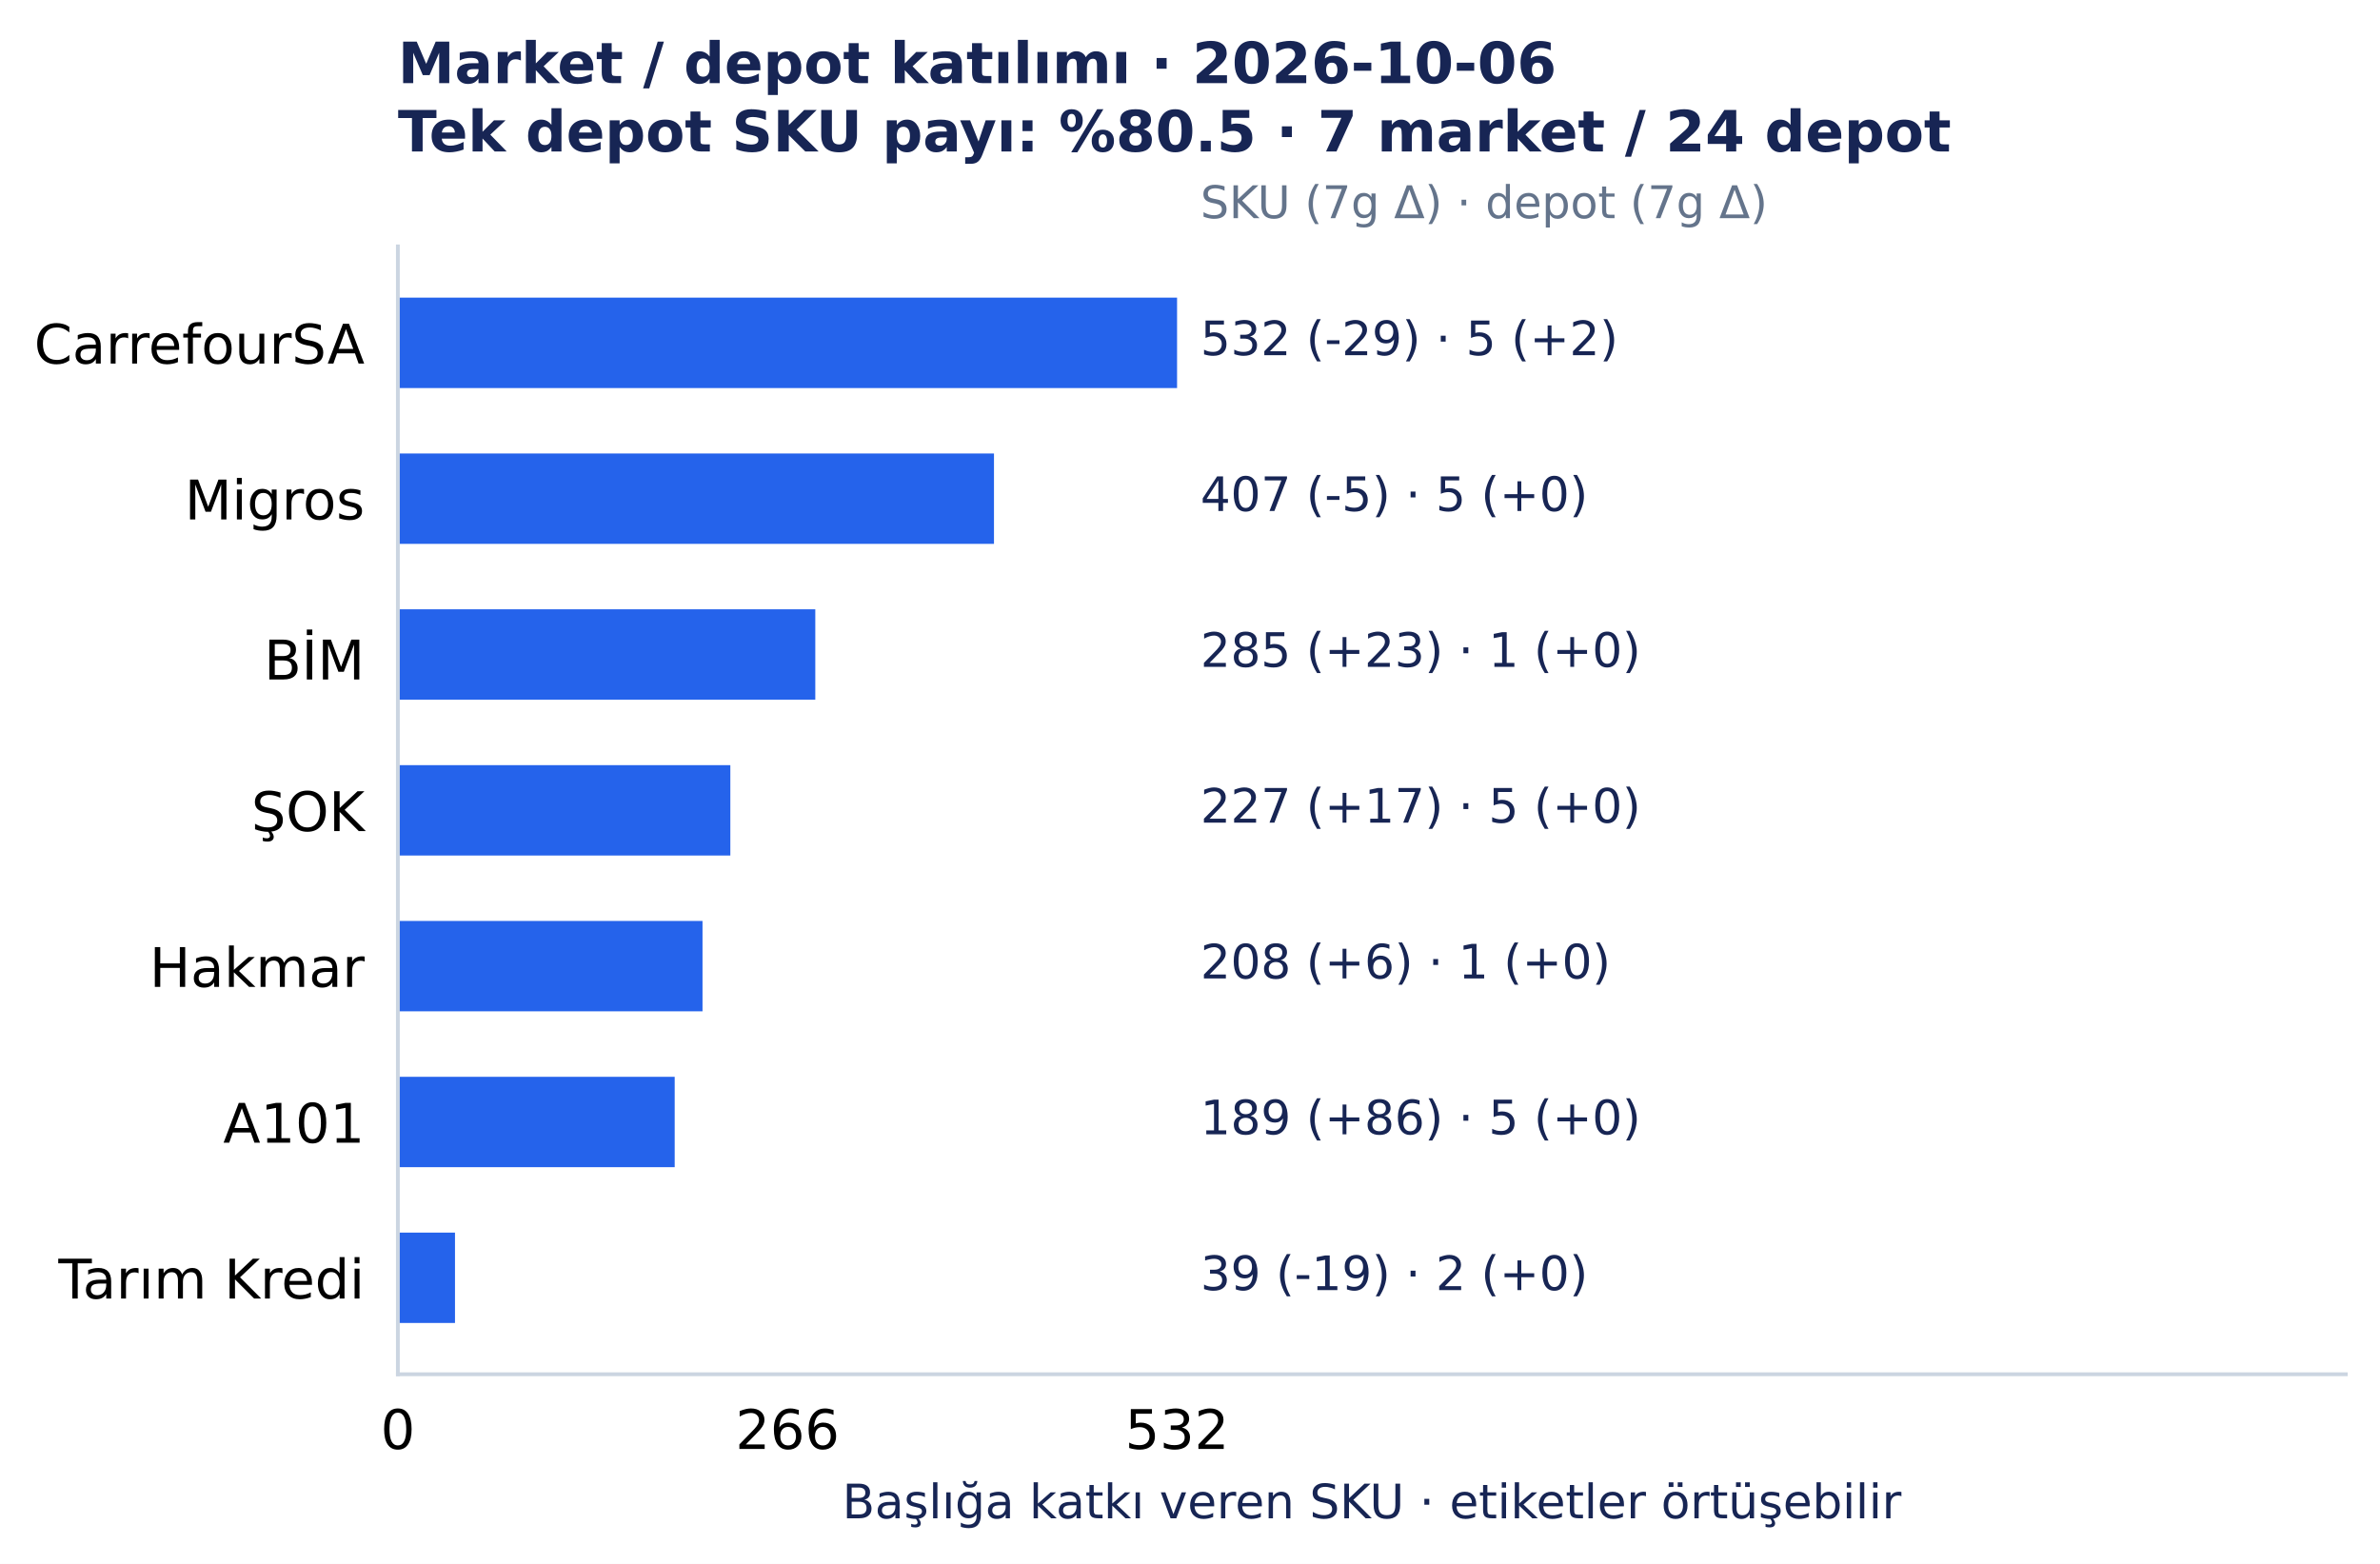
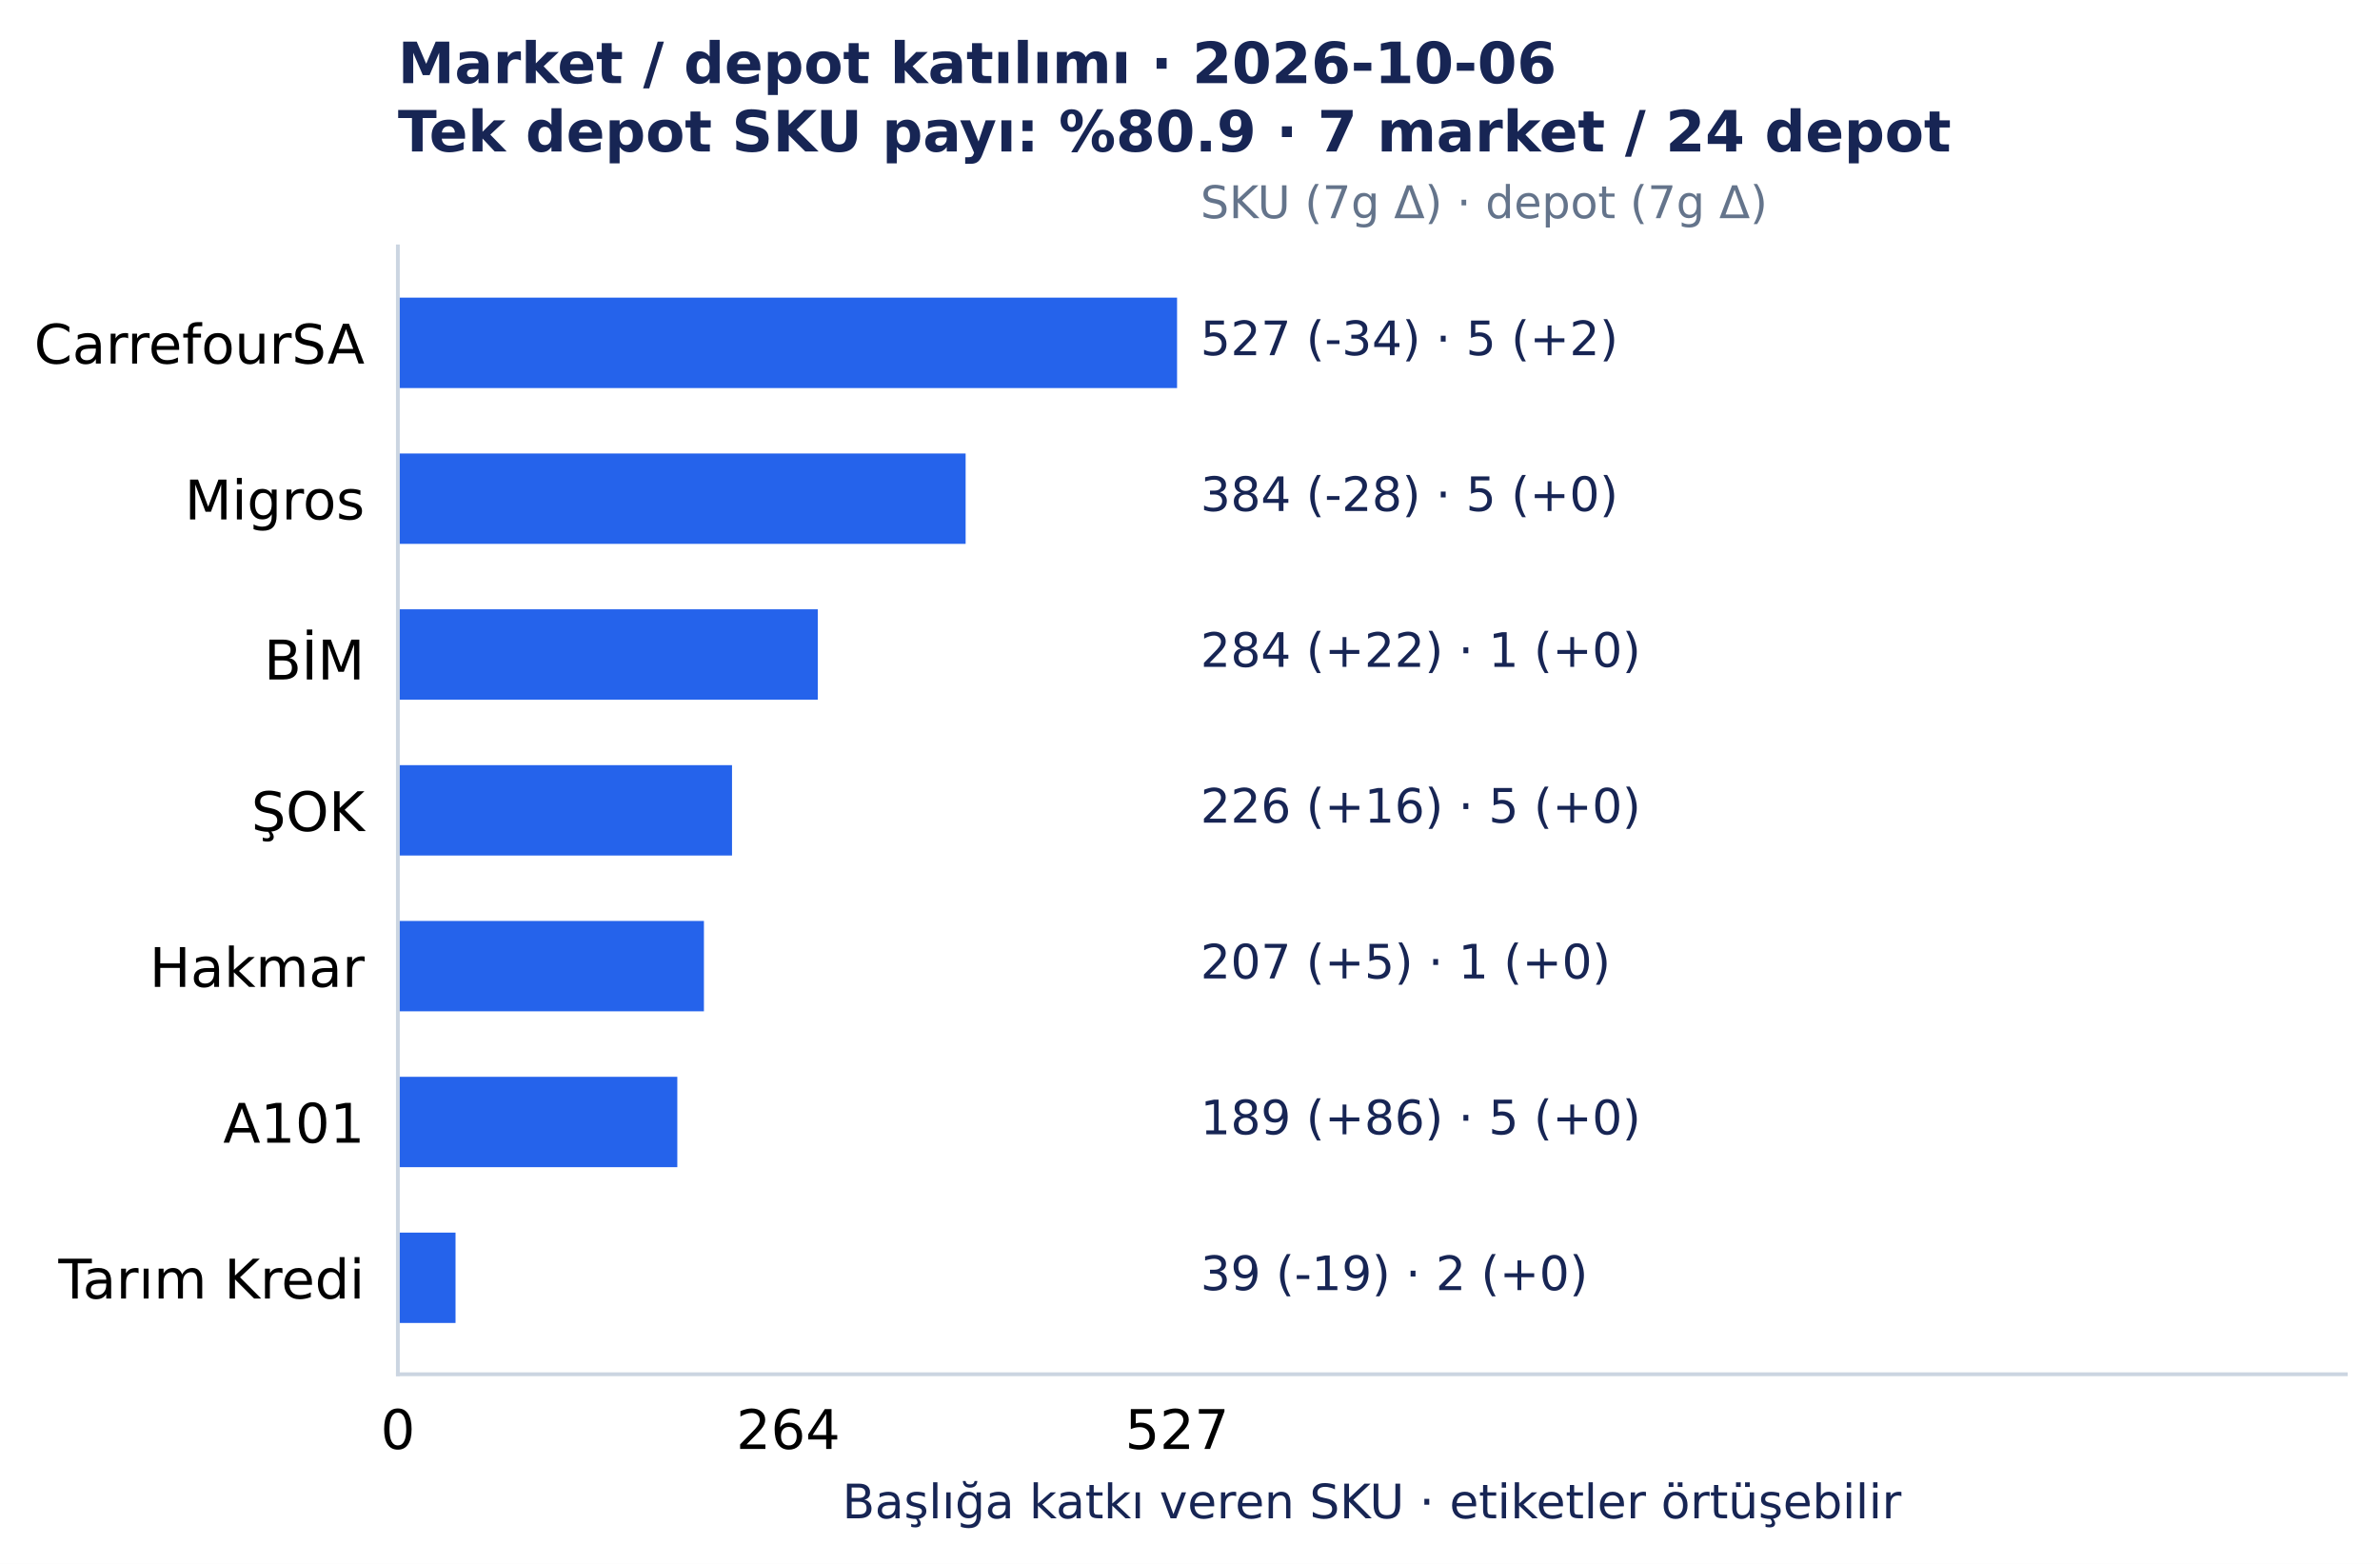
<svg xmlns="http://www.w3.org/2000/svg" width="501.492pt" height="329.548pt" viewBox="0 0 501.492 329.548" version="1.1">
  <defs>
    <style type="text/css">*{stroke-linejoin: round; stroke-linecap: butt}</style>
  </defs>
  <g id="figure_1">
    <g id="patch_1">
      <path d="M 0 329.548 L 501.492 329.548 L 501.492 0 L 0 0 z " style="fill: #ffffff" />
    </g>
    <g id="axes_1">
      <g id="patch_2">
        <path d="M 83.836 289.594 L 494.292 289.594 L 494.292 51.923 L 83.836 51.923 z " style="fill: #ffffff" />
      </g>
      <g id="matplotlib.axis_1">
        <g id="xtick_1">
          <g id="line2d_1" />
          <g id="text_1">
            <text style="font-size: 11.5px; font-family: 'DejaVu Sans', 'Bitstream Vera Sans', 'Computer Modern Sans Serif', 'Lucida Grande', 'Verdana', 'Geneva', 'Lucid', 'Arial', 'Helvetica', 'Avant Garde', sans-serif; text-anchor: middle" x="83.836" y="305.331" transform="rotate(-0 83.83609 305.3312)">0</text>
          </g>
        </g>
        <g id="xtick_2">
          <g id="line2d_2" />
          <g id="text_2">
-             <text style="font-size: 11.5px; font-family: 'DejaVu Sans', 'Bitstream Vera Sans', 'Computer Modern Sans Serif', 'Lucida Grande', 'Verdana', 'Geneva', 'Lucid', 'Arial', 'Helvetica', 'Avant Garde', sans-serif; text-anchor: middle" x="165.927" y="305.331" transform="rotate(-0 165.9273 305.3312)">266</text>
+             <text style="font-size: 11.5px; font-family: 'DejaVu Sans', 'Bitstream Vera Sans', 'Computer Modern Sans Serif', 'Lucida Grande', 'Verdana', 'Geneva', 'Lucid', 'Arial', 'Helvetica', 'Avant Garde', sans-serif; text-anchor: middle" x="166.083" y="305.331" transform="rotate(-0 166.0831 305.3312)">264</text>
          </g>
        </g>
        <g id="xtick_3">
          <g id="line2d_3" />
          <g id="text_3">
-             <text style="font-size: 11.5px; font-family: 'DejaVu Sans', 'Bitstream Vera Sans', 'Computer Modern Sans Serif', 'Lucida Grande', 'Verdana', 'Geneva', 'Lucid', 'Arial', 'Helvetica', 'Avant Garde', sans-serif; text-anchor: middle" x="248.019" y="305.331" transform="rotate(-0 248.0186 305.3312)">532</text>
+             <text style="font-size: 11.5px; font-family: 'DejaVu Sans', 'Bitstream Vera Sans', 'Computer Modern Sans Serif', 'Lucida Grande', 'Verdana', 'Geneva', 'Lucid', 'Arial', 'Helvetica', 'Avant Garde', sans-serif; text-anchor: middle" x="248.019" y="305.331" transform="rotate(-0 248.0186 305.3312)">527</text>
          </g>
        </g>
        <g id="text_4">
          <text style="font-size: 10px; font-family: 'DejaVu Sans', 'Bitstream Vera Sans', 'Computer Modern Sans Serif', 'Lucida Grande', 'Verdana', 'Geneva', 'Lucid', 'Arial', 'Helvetica', 'Avant Garde', sans-serif; text-anchor: middle; fill: #172554" x="289.064" y="319.945" transform="rotate(-0 289.0642 319.9455)">Başlığa katkı veren SKU · etiketler örtüşebilir</text>
        </g>
      </g>
      <g id="matplotlib.axis_2">
        <g id="ytick_1">
          <g id="line2d_4" />
          <g id="text_5">
            <text style="font-size: 11.5px; font-family: 'DejaVu Sans', 'Bitstream Vera Sans', 'Computer Modern Sans Serif', 'Lucida Grande', 'Verdana', 'Geneva', 'Lucid', 'Arial', 'Helvetica', 'Avant Garde', sans-serif; text-anchor: end" x="76.836" y="76.618" transform="rotate(-0 76.83609 76.61754)">CarrefourSA</text>
          </g>
        </g>
        <g id="ytick_2">
          <g id="line2d_5" />
          <g id="text_6">
            <text style="font-size: 11.5px; font-family: 'DejaVu Sans', 'Bitstream Vera Sans', 'Computer Modern Sans Serif', 'Lucida Grande', 'Verdana', 'Geneva', 'Lucid', 'Arial', 'Helvetica', 'Avant Garde', sans-serif; text-anchor: end" x="76.836" y="109.454" transform="rotate(-0 76.83609 109.4541)">Migros</text>
          </g>
        </g>
        <g id="ytick_3">
          <g id="line2d_6" />
          <g id="text_7">
            <text style="font-size: 11.5px; font-family: 'DejaVu Sans', 'Bitstream Vera Sans', 'Computer Modern Sans Serif', 'Lucida Grande', 'Verdana', 'Geneva', 'Lucid', 'Arial', 'Helvetica', 'Avant Garde', sans-serif; text-anchor: end" x="76.836" y="143.177" transform="rotate(-0 76.83609 143.1775)">BİM</text>
          </g>
        </g>
        <g id="ytick_4">
          <g id="line2d_7" />
          <g id="text_8">
            <text style="font-size: 11.5px; font-family: 'DejaVu Sans', 'Bitstream Vera Sans', 'Computer Modern Sans Serif', 'Lucida Grande', 'Verdana', 'Geneva', 'Lucid', 'Arial', 'Helvetica', 'Avant Garde', sans-serif; text-anchor: end" x="76.836" y="175.127" transform="rotate(-0 76.83609 175.1269)">ŞOK</text>
          </g>
        </g>
        <g id="ytick_5">
          <g id="line2d_8" />
          <g id="text_9">
            <text style="font-size: 11.5px; font-family: 'DejaVu Sans', 'Bitstream Vera Sans', 'Computer Modern Sans Serif', 'Lucida Grande', 'Verdana', 'Geneva', 'Lucid', 'Arial', 'Helvetica', 'Avant Garde', sans-serif; text-anchor: end" x="76.836" y="207.964" transform="rotate(-0 76.83609 207.9639)">Hakmar</text>
          </g>
        </g>
        <g id="ytick_6">
          <g id="line2d_9" />
          <g id="text_10">
            <text style="font-size: 11.5px; font-family: 'DejaVu Sans', 'Bitstream Vera Sans', 'Computer Modern Sans Serif', 'Lucida Grande', 'Verdana', 'Geneva', 'Lucid', 'Arial', 'Helvetica', 'Avant Garde', sans-serif; text-anchor: end" x="76.836" y="240.8" transform="rotate(-0 76.83609 240.8001)">A101</text>
          </g>
        </g>
        <g id="ytick_7">
          <g id="line2d_10" />
          <g id="text_11">
            <text style="font-size: 11.5px; font-family: 'DejaVu Sans', 'Bitstream Vera Sans', 'Computer Modern Sans Serif', 'Lucida Grande', 'Verdana', 'Geneva', 'Lucid', 'Arial', 'Helvetica', 'Avant Garde', sans-serif; text-anchor: end" x="76.836" y="273.637" transform="rotate(-0 76.83609 273.6372)">Tarım Kredi</text>
          </g>
        </g>
      </g>
      <g id="patch_3">
-         <path d="M 83.836 62.726 L 248.019 62.726 L 248.019 81.771 L 83.836 81.771 z " clip-path="url(#p959165df24)" style="fill: #2563eb" />
+         <path d="M 83.836 62.726 L 248.019 62.726 L 248.019 81.771 L 83.836 81.771 z " clip-path="url(#p7150c4acc0)" style="fill: #2563eb" />
      </g>
      <g id="patch_4">
-         <path d="M 83.836 95.562 L 209.442 95.562 L 209.442 114.608 L 83.836 114.608 z " clip-path="url(#p959165df24)" style="fill: #2563eb" />
+         <path d="M 83.836 95.562 L 203.468 95.562 L 203.468 114.608 L 83.836 114.608 z " clip-path="url(#p7150c4acc0)" style="fill: #2563eb" />
      </g>
      <g id="patch_5">
-         <path d="M 83.836 128.399 L 171.791 128.399 L 171.791 147.444 L 83.836 147.444 z " clip-path="url(#p959165df24)" style="fill: #2563eb" />
+         <path d="M 83.836 128.399 L 172.314 128.399 L 172.314 147.444 L 83.836 147.444 z " clip-path="url(#p7150c4acc0)" style="fill: #2563eb" />
      </g>
      <g id="patch_6">
-         <path d="M 83.836 161.236 L 153.891 161.236 L 153.891 180.281 L 83.836 180.281 z " clip-path="url(#p959165df24)" style="fill: #2563eb" />
+         <path d="M 83.836 161.236 L 154.245 161.236 L 154.245 180.281 L 83.836 180.281 z " clip-path="url(#p7150c4acc0)" style="fill: #2563eb" />
      </g>
      <g id="patch_7">
-         <path d="M 83.836 194.072 L 148.028 194.072 L 148.028 213.117 L 83.836 213.117 z " clip-path="url(#p959165df24)" style="fill: #2563eb" />
+         <path d="M 83.836 194.072 L 148.325 194.072 L 148.325 213.117 L 83.836 213.117 z " clip-path="url(#p7150c4acc0)" style="fill: #2563eb" />
      </g>
      <g id="patch_8">
-         <path d="M 83.836 226.909 L 142.164 226.909 L 142.164 245.954 L 83.836 245.954 z " clip-path="url(#p959165df24)" style="fill: #2563eb" />
+         <path d="M 83.836 226.909 L 142.717 226.909 L 142.717 245.954 L 83.836 245.954 z " clip-path="url(#p7150c4acc0)" style="fill: #2563eb" />
      </g>
      <g id="patch_9">
-         <path d="M 83.836 259.745 L 95.872 259.745 L 95.872 278.791 L 83.836 278.791 z " clip-path="url(#p959165df24)" style="fill: #2563eb" />
+         <path d="M 83.836 259.745 L 95.986 259.745 L 95.986 278.791 L 83.836 278.791 z " clip-path="url(#p7150c4acc0)" style="fill: #2563eb" />
      </g>
      <g id="patch_10">
        <path d="M 83.836 289.594 L 83.836 51.923 " style="fill: none; stroke: #cbd5e1; stroke-width: 0.8; stroke-linejoin: miter; stroke-linecap: square" />
      </g>
      <g id="patch_11">
        <path d="M 83.836 289.594 L 494.292 289.594 " style="fill: none; stroke: #cbd5e1; stroke-width: 0.8; stroke-linejoin: miter; stroke-linecap: square" />
      </g>
      <g id="text_12">
-         <text style="font-size: 10px; font-family: 'DejaVu Sans', 'Bitstream Vera Sans', 'Computer Modern Sans Serif', 'Lucida Grande', 'Verdana', 'Geneva', 'Lucid', 'Arial', 'Helvetica', 'Avant Garde', sans-serif; text-anchor: start; fill: #172554" x="252.944" y="74.846" transform="rotate(-0 252.9441 74.84609)">532 (-29)  ·  5 (+2)</text>
+         <text style="font-size: 10px; font-family: 'DejaVu Sans', 'Bitstream Vera Sans', 'Computer Modern Sans Serif', 'Lucida Grande', 'Verdana', 'Geneva', 'Lucid', 'Arial', 'Helvetica', 'Avant Garde', sans-serif; text-anchor: start; fill: #172554" x="252.944" y="74.846" transform="rotate(-0 252.9441 74.84609)">527 (-34)  ·  5 (+2)</text>
      </g>
      <g id="text_13">
-         <text style="font-size: 10px; font-family: 'DejaVu Sans', 'Bitstream Vera Sans', 'Computer Modern Sans Serif', 'Lucida Grande', 'Verdana', 'Geneva', 'Lucid', 'Arial', 'Helvetica', 'Avant Garde', sans-serif; text-anchor: start; fill: #172554" x="252.944" y="107.683" transform="rotate(-0 252.9441 107.6827)">407 (-5)  ·  5 (+0)</text>
+         <text style="font-size: 10px; font-family: 'DejaVu Sans', 'Bitstream Vera Sans', 'Computer Modern Sans Serif', 'Lucida Grande', 'Verdana', 'Geneva', 'Lucid', 'Arial', 'Helvetica', 'Avant Garde', sans-serif; text-anchor: start; fill: #172554" x="252.944" y="107.683" transform="rotate(-0 252.9441 107.6827)">384 (-28)  ·  5 (+0)</text>
      </g>
      <g id="text_14">
-         <text style="font-size: 10px; font-family: 'DejaVu Sans', 'Bitstream Vera Sans', 'Computer Modern Sans Serif', 'Lucida Grande', 'Verdana', 'Geneva', 'Lucid', 'Arial', 'Helvetica', 'Avant Garde', sans-serif; text-anchor: start; fill: #172554" x="252.944" y="140.519" transform="rotate(-0 252.9441 140.5193)">285 (+23)  ·  1 (+0)</text>
+         <text style="font-size: 10px; font-family: 'DejaVu Sans', 'Bitstream Vera Sans', 'Computer Modern Sans Serif', 'Lucida Grande', 'Verdana', 'Geneva', 'Lucid', 'Arial', 'Helvetica', 'Avant Garde', sans-serif; text-anchor: start; fill: #172554" x="252.944" y="140.519" transform="rotate(-0 252.9441 140.5193)">284 (+22)  ·  1 (+0)</text>
      </g>
      <g id="text_15">
-         <text style="font-size: 10px; font-family: 'DejaVu Sans', 'Bitstream Vera Sans', 'Computer Modern Sans Serif', 'Lucida Grande', 'Verdana', 'Geneva', 'Lucid', 'Arial', 'Helvetica', 'Avant Garde', sans-serif; text-anchor: start; fill: #172554" x="252.944" y="173.356" transform="rotate(-0 252.9441 173.3559)">227 (+17)  ·  5 (+0)</text>
+         <text style="font-size: 10px; font-family: 'DejaVu Sans', 'Bitstream Vera Sans', 'Computer Modern Sans Serif', 'Lucida Grande', 'Verdana', 'Geneva', 'Lucid', 'Arial', 'Helvetica', 'Avant Garde', sans-serif; text-anchor: start; fill: #172554" x="252.944" y="173.356" transform="rotate(-0 252.9441 173.3559)">226 (+16)  ·  5 (+0)</text>
      </g>
      <g id="text_16">
-         <text style="font-size: 10px; font-family: 'DejaVu Sans', 'Bitstream Vera Sans', 'Computer Modern Sans Serif', 'Lucida Grande', 'Verdana', 'Geneva', 'Lucid', 'Arial', 'Helvetica', 'Avant Garde', sans-serif; text-anchor: start; fill: #172554" x="252.944" y="206.193" transform="rotate(-0 252.9441 206.1925)">208 (+6)  ·  1 (+0)</text>
+         <text style="font-size: 10px; font-family: 'DejaVu Sans', 'Bitstream Vera Sans', 'Computer Modern Sans Serif', 'Lucida Grande', 'Verdana', 'Geneva', 'Lucid', 'Arial', 'Helvetica', 'Avant Garde', sans-serif; text-anchor: start; fill: #172554" x="252.944" y="206.193" transform="rotate(-0 252.9441 206.1925)">207 (+5)  ·  1 (+0)</text>
      </g>
      <g id="text_17">
        <text style="font-size: 10px; font-family: 'DejaVu Sans', 'Bitstream Vera Sans', 'Computer Modern Sans Serif', 'Lucida Grande', 'Verdana', 'Geneva', 'Lucid', 'Arial', 'Helvetica', 'Avant Garde', sans-serif; text-anchor: start; fill: #172554" x="252.944" y="239.029" transform="rotate(-0 252.9441 239.0291)">189 (+86)  ·  5 (+0)</text>
      </g>
      <g id="text_18">
        <text style="font-size: 10px; font-family: 'DejaVu Sans', 'Bitstream Vera Sans', 'Computer Modern Sans Serif', 'Lucida Grande', 'Verdana', 'Geneva', 'Lucid', 'Arial', 'Helvetica', 'Avant Garde', sans-serif; text-anchor: start; fill: #172554" x="252.944" y="271.866" transform="rotate(-0 252.9441 271.8657)">39 (-19)  ·  2 (+0)</text>
      </g>
      <g id="text_19">
        <text style="font-size: 9.5px; font-family: 'DejaVu Sans', 'Bitstream Vera Sans', 'Computer Modern Sans Serif', 'Lucida Grande', 'Verdana', 'Geneva', 'Lucid', 'Arial', 'Helvetica', 'Avant Garde', sans-serif; text-anchor: start; fill: #64748b" x="252.944" y="45.979" transform="rotate(-0 252.9441 45.97915)">SKU (7g Δ) · depot (7g Δ)</text>
      </g>
      <g id="text_20">
        <text style="font-weight: 700; font-size: 12px; font-family: 'DejaVu Sans', 'Bitstream Vera Sans', 'Computer Modern Sans Serif', 'Lucida Grande', 'Verdana', 'Geneva', 'Lucid', 'Arial', 'Helvetica', 'Avant Garde', sans-serif; fill: #172554" transform="translate(83.83609 17.5193)">Market / depot katılımı · 2026-10-06</text>
-         <text style="font-weight: 700; font-size: 12px; font-family: 'DejaVu Sans', 'Bitstream Vera Sans', 'Computer Modern Sans Serif', 'Lucida Grande', 'Verdana', 'Geneva', 'Lucid', 'Arial', 'Helvetica', 'Avant Garde', sans-serif; fill: #172554" transform="translate(83.83609 31.92258)">Tek depot SKU payı: %80.5 · 7 market / 24 depot</text>
+         <text style="font-weight: 700; font-size: 12px; font-family: 'DejaVu Sans', 'Bitstream Vera Sans', 'Computer Modern Sans Serif', 'Lucida Grande', 'Verdana', 'Geneva', 'Lucid', 'Arial', 'Helvetica', 'Avant Garde', sans-serif; fill: #172554" transform="translate(83.83609 31.92258)">Tek depot SKU payı: %80.9 · 7 market / 24 depot</text>
      </g>
    </g>
  </g>
  <defs>
-     <clipPath id="p959165df24">
+     <clipPath id="p7150c4acc0">
      <rect x="83.836" y="51.923" width="410.456" height="237.671" />
    </clipPath>
  </defs>
</svg>
